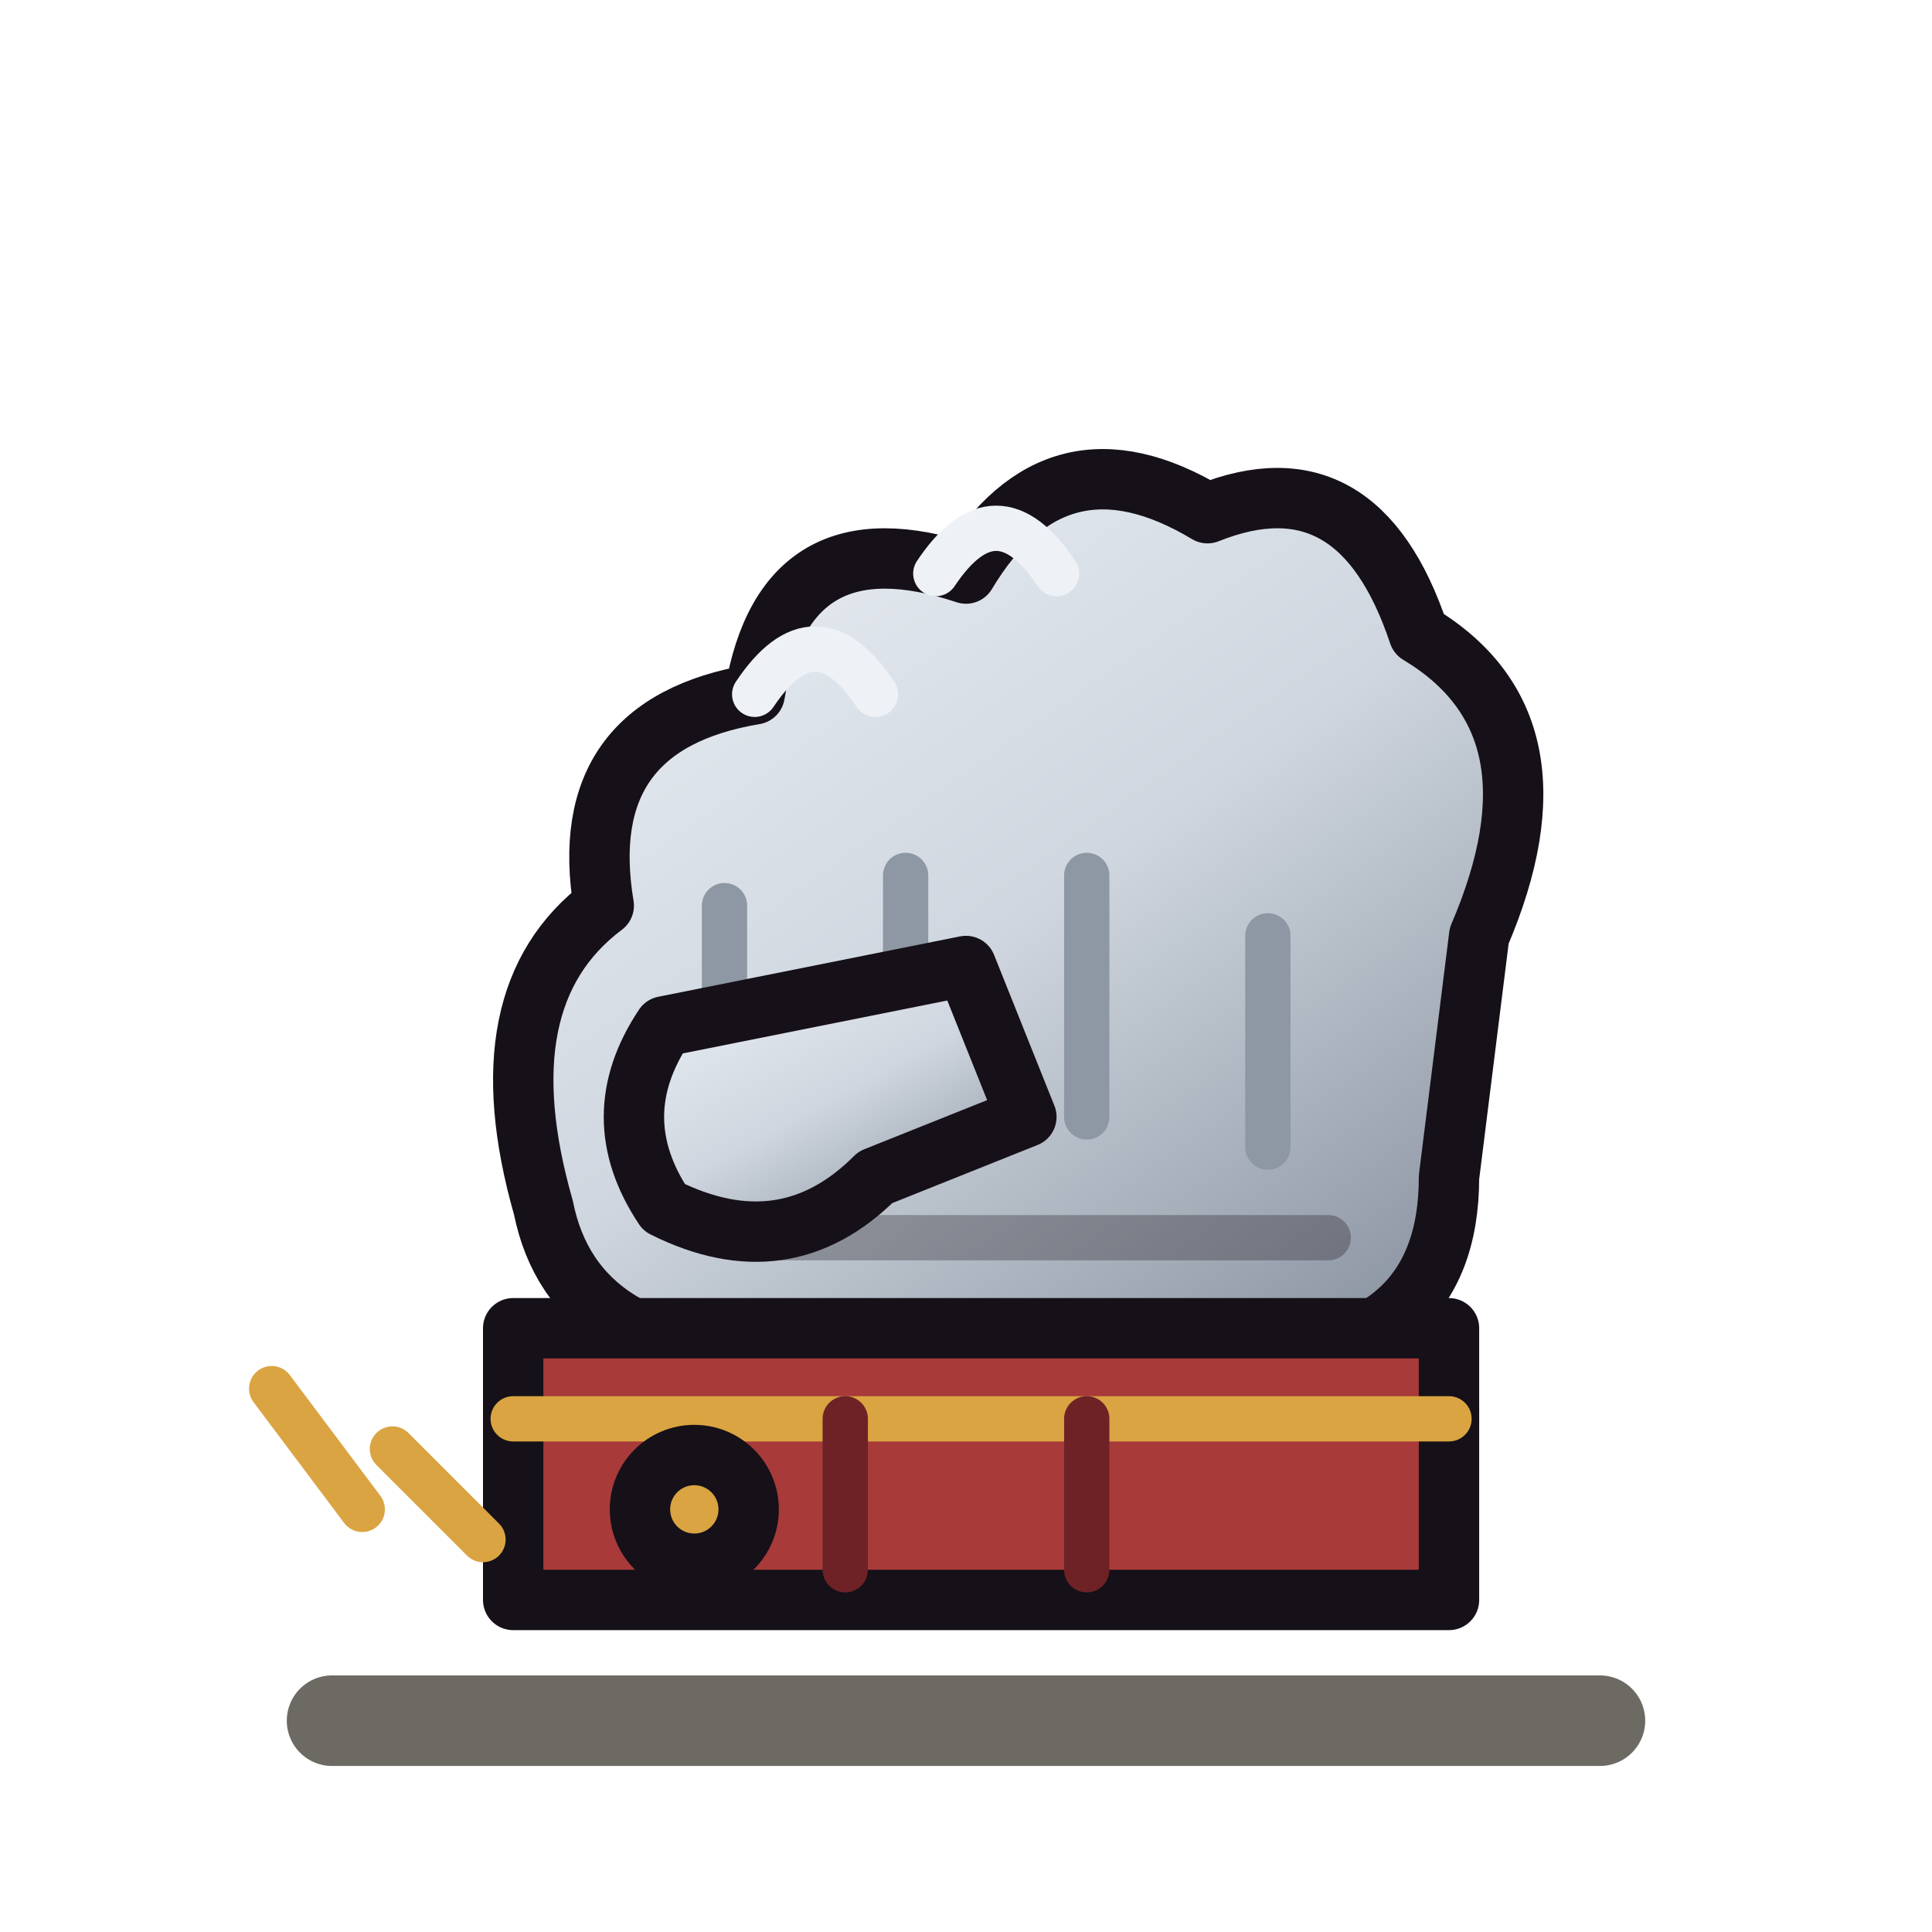
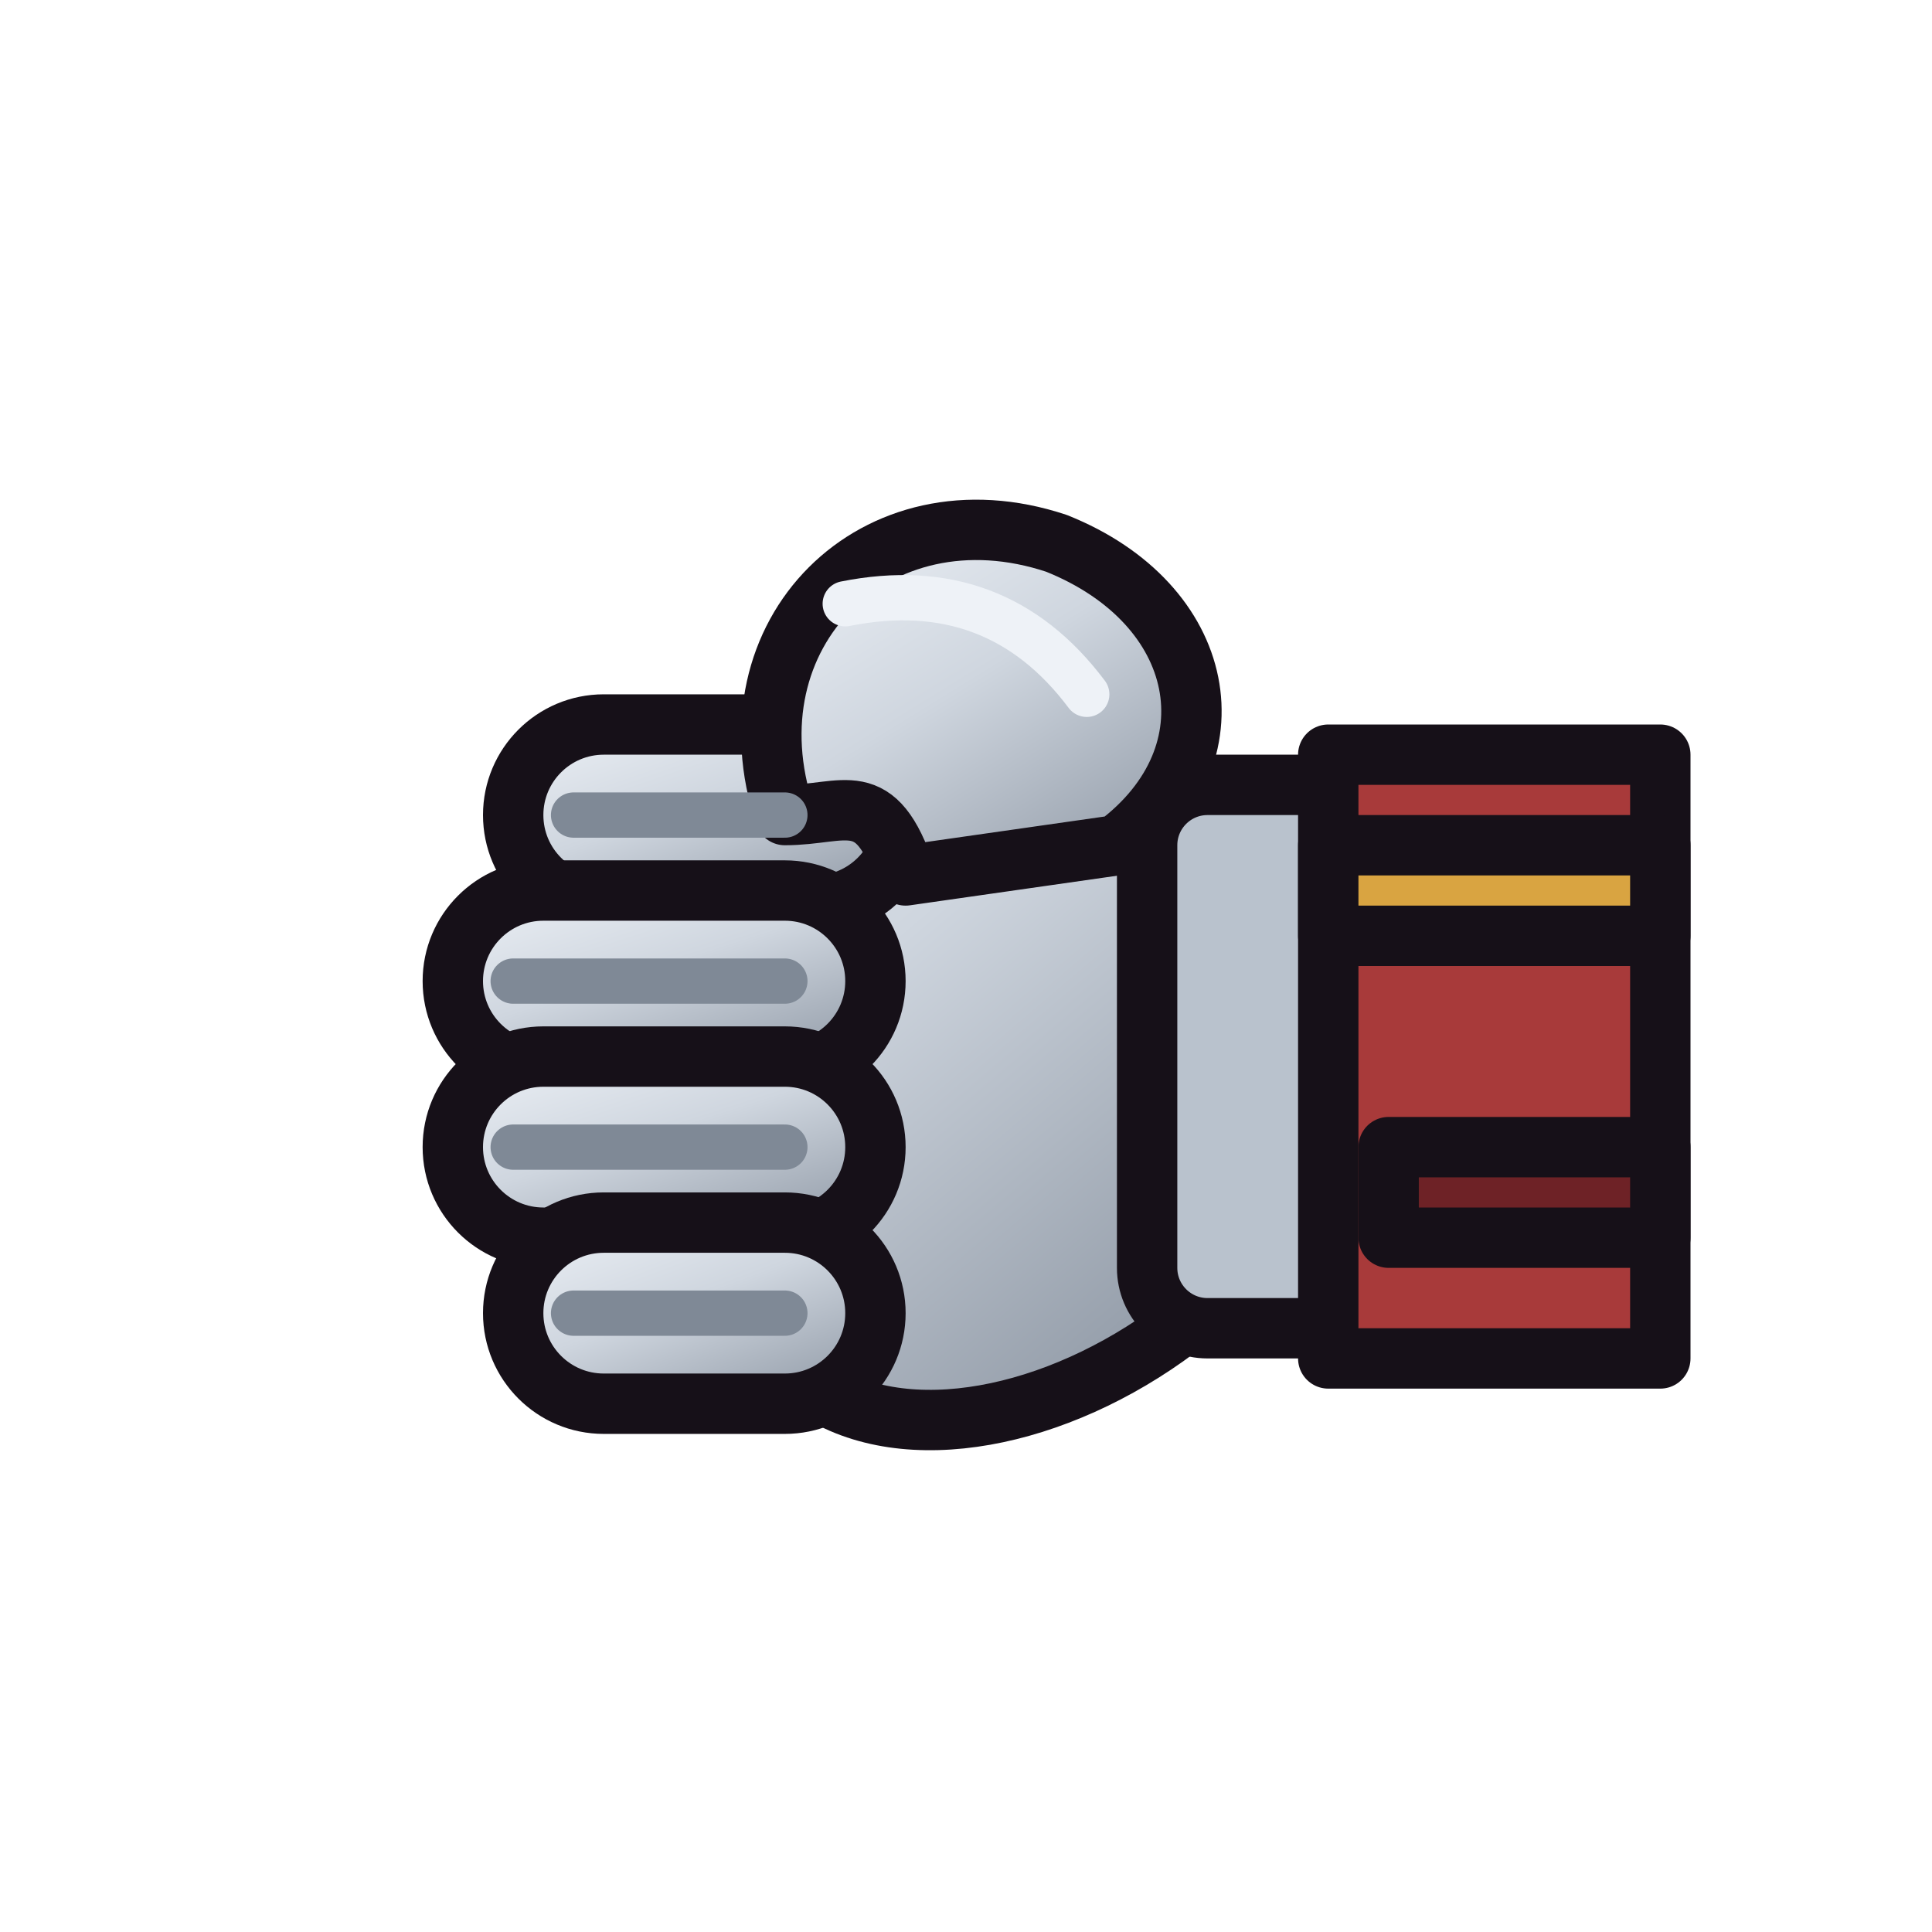
<svg xmlns="http://www.w3.org/2000/svg" viewBox="0 0 64 64" width="64" height="64" role="img" aria-label="Hold Position">
  <defs>
-     <linearGradient id="hd-steel" x1="0" y1="0" x2="0.8" y2="1">
+     <linearGradient id="hd-steel" x1="0" y1="0" x2="0.75" y2="1">
      <stop offset="0" stop-color="#eef2f7" />
-       <stop offset="0.55" stop-color="#cfd6df" />
-       <stop offset="1" stop-color="#8e97a4" />
+       <stop offset="0.5" stop-color="#cfd6df" />
+       <stop offset="1" stop-color="#98a1ad" />
    </linearGradient>
  </defs>
  <g stroke="#161018" stroke-width="2" stroke-linejoin="round" stroke-linecap="round">
-     <path d="M18 40 Q16 33 20 30 Q19 24 25 23 Q26 17 32 19 Q35 14 40 17 Q45 15 47 21 Q52 24 49 31 L48 39 Q48 45 41 45 H26 Q19 45 18 40 Z" fill="url(#hd-steel)" />
-     <path d="M24 30 V36 M30 29 V37 M36 29 V37 M42 31 V38" fill="none" stroke-width="1.5" stroke="#8e97a4" />
-     <path d="M22 34 Q20 37 22 40 Q26 42 29 39 L34 37 L32 32 Z" fill="url(#hd-steel)" />
-     <path d="M25 23 Q27 20 29 23 M31 19 Q33 16 35 19" fill="none" stroke-width="1.5" stroke="#eef2f7" />
-     <path d="M25 41 H44" fill="none" stroke-width="1.5" stroke="#161018" opacity="0.3" />
-     <path d="M17 44 H48 V53 H17 Z" fill="#a83a3a" />
-     <path d="M17 47 H48" fill="none" stroke-width="1.5" stroke="#d9a441" />
-     <path d="M28 47 V52 M36 47 V52" fill="none" stroke-width="1.5" stroke="#6e2226" />
-     <circle cx="23" cy="50" r="1.8" fill="#d9a441" />
-     <path d="M11 57 H53" fill="none" stroke-width="3" stroke="#6d6a63" />
-     <path d="M12 50 L9 46 M16 51 L13 48" fill="none" stroke-width="1.5" stroke="#d9a441" />
+     <path d="M39 24 C35 21 30 22 27 25 C22 25 19 28 19 32 C16 34 17 38 20 40 C19 44 23 47 27 46 C30 48 35 47 39 44 Z" fill="url(#hd-steel)" />
+     <rect x="38" y="26" width="7" height="18" rx="2" fill="#b9c2cd" />
+     <path d="M44 25 H55 V45 H44 Z" fill="#a83a3a" />
+     <path d="M44 28 H55 V31 H44 Z" fill="#d9a441" />
+     <path d="M46 38 H55 V41 H46 Z" fill="#6e2226" />
+     <rect x="17" y="24" width="13" height="6" rx="3" fill="url(#hd-steel)" />
+     <rect x="15" y="29.5" width="14" height="6" rx="3" fill="url(#hd-steel)" />
+     <rect x="15" y="35" width="14" height="6" rx="3" fill="url(#hd-steel)" />
+     <rect x="17" y="40.5" width="12" height="6" rx="3" fill="url(#hd-steel)" />
+     <path d="M26 27 C24 21 29 16 35 18 C40 20 41 25 37 28 L30 29 C29 26 28 27 26 27 Z" fill="url(#hd-steel)" />
+     <path d="M28 20 Q33 19 36 23" fill="none" stroke-width="1.5" stroke="#eef2f7" />
+     <path d="M19 27 H26 M17 32.5 H26 M17 38 H26 M19 43.5 H26" fill="none" stroke-width="1.5" stroke="#7f8996" />
  </g>
</svg>
